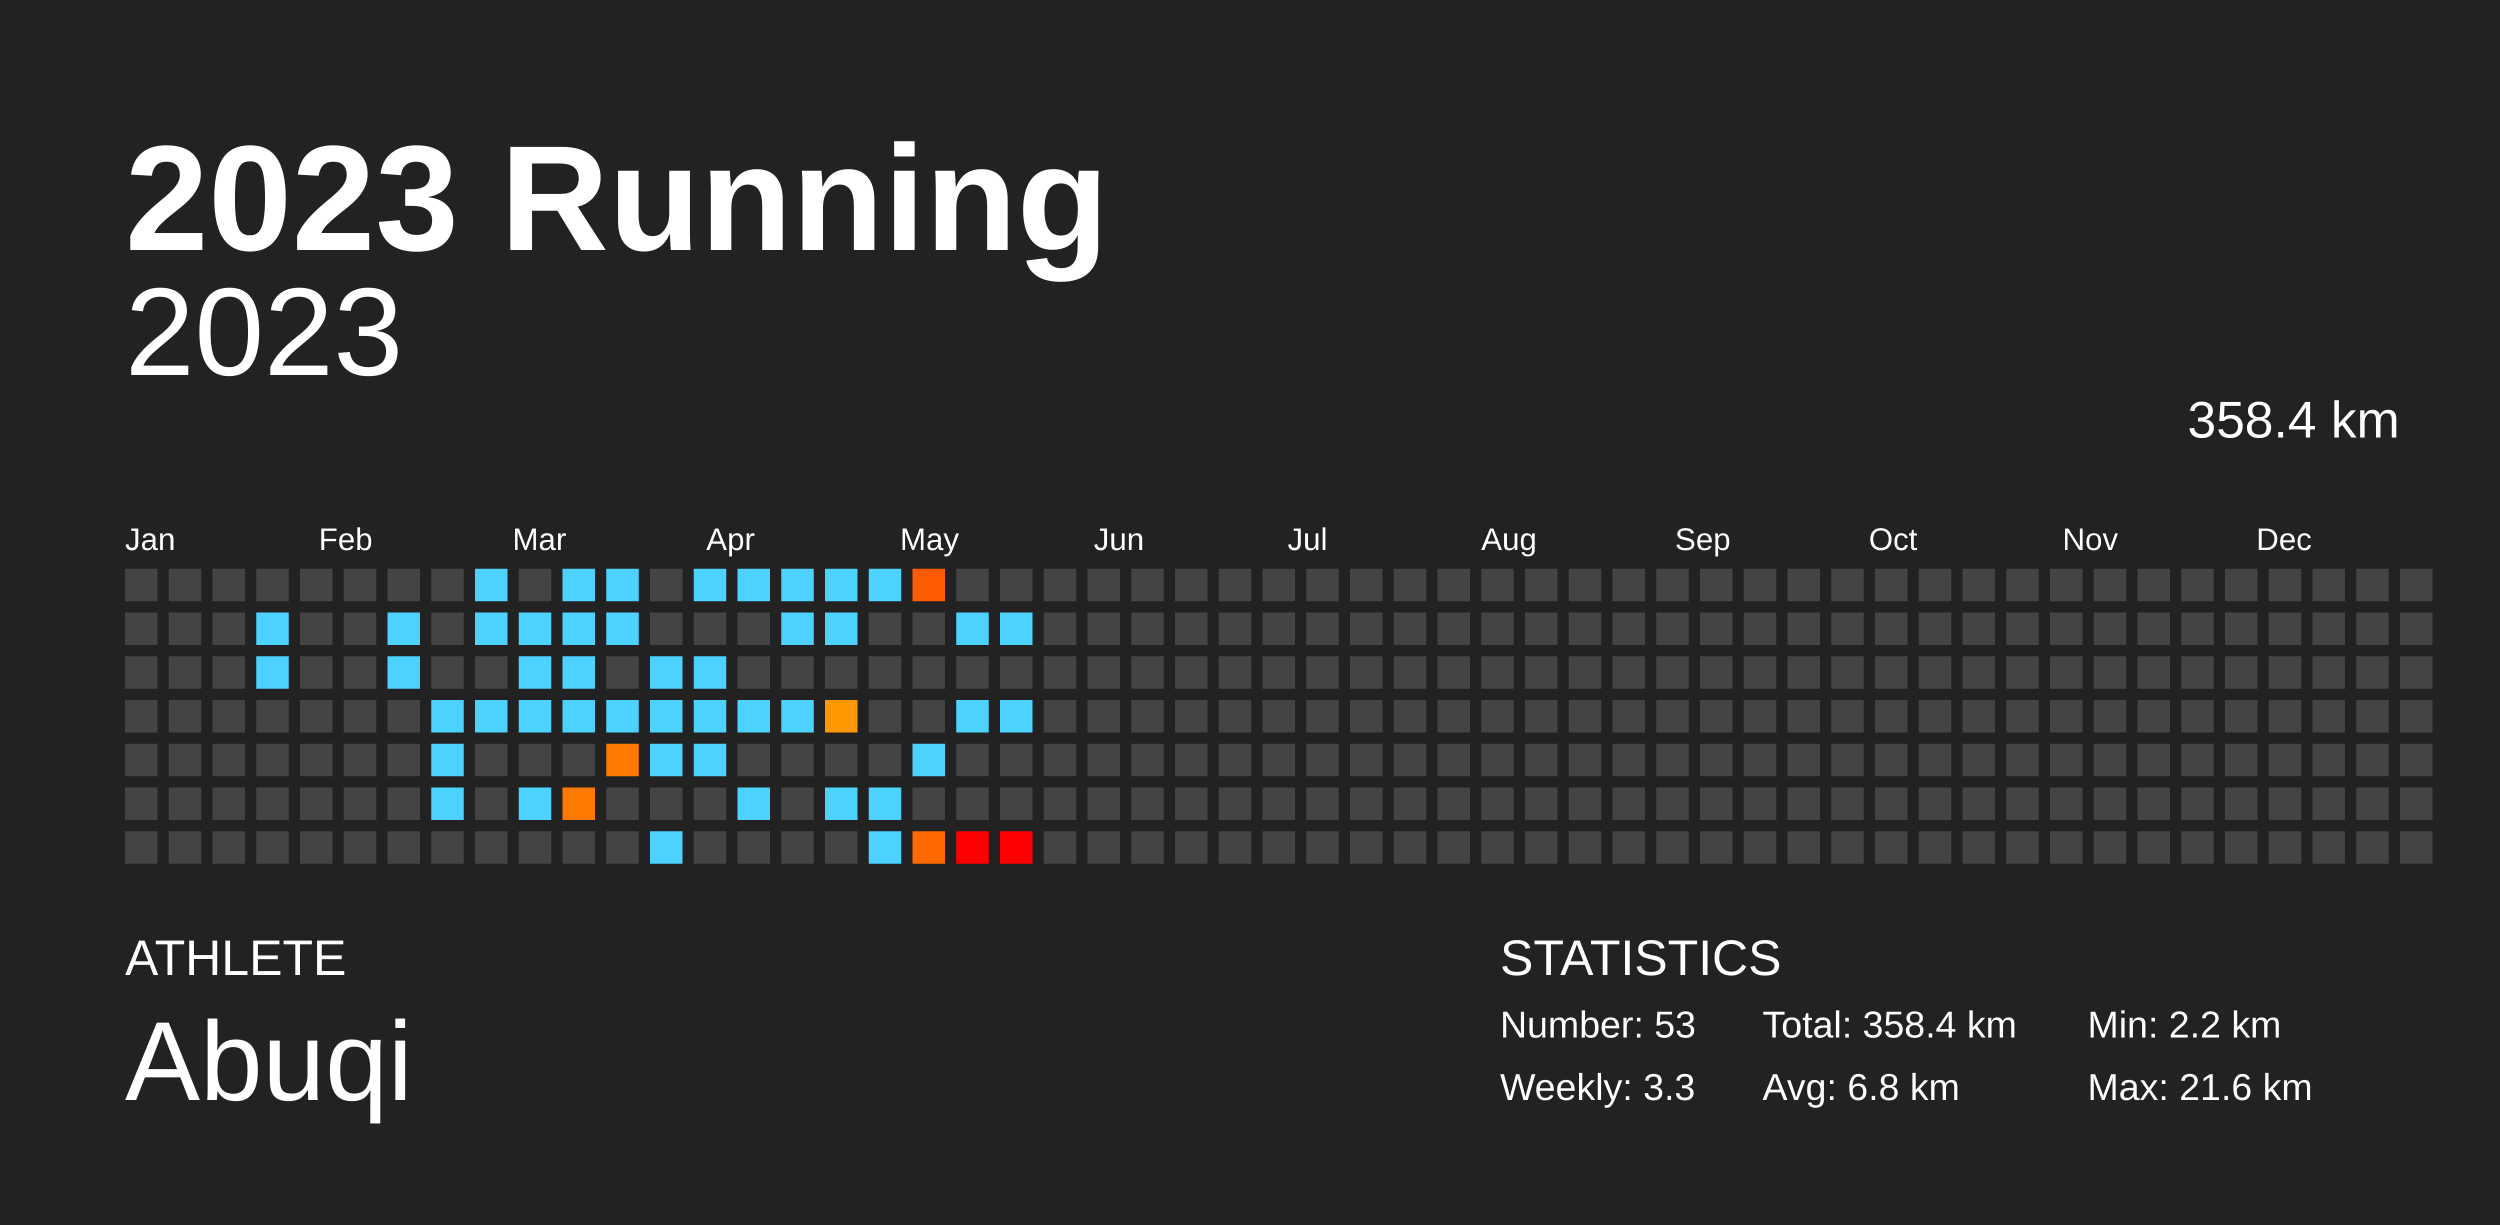
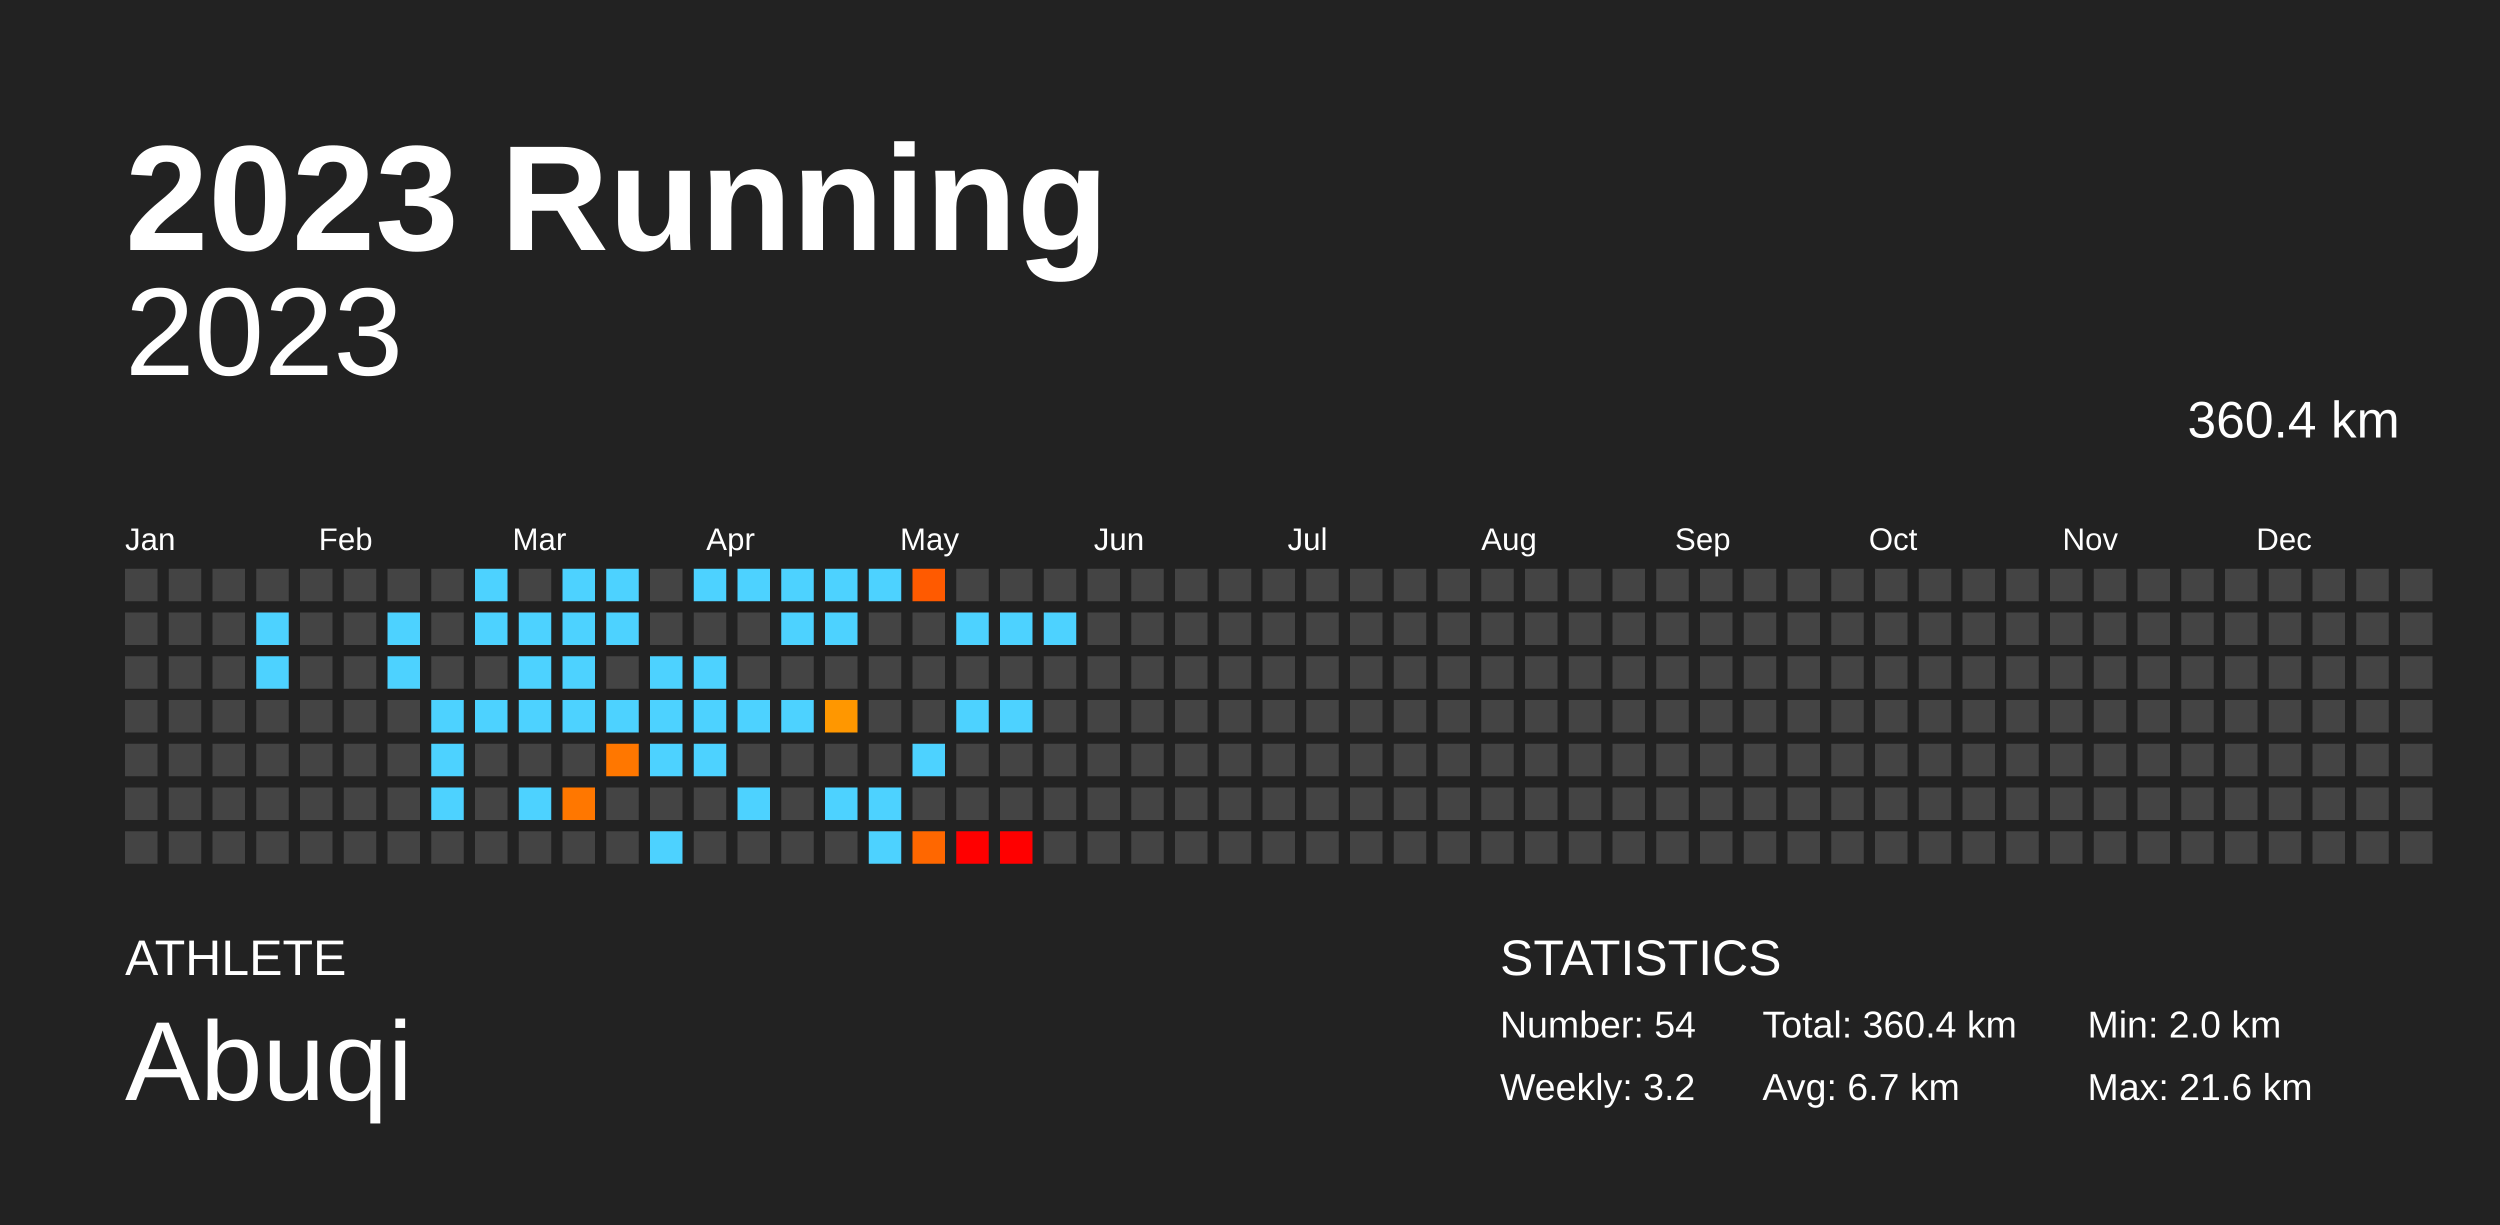
<svg xmlns="http://www.w3.org/2000/svg" baseProfile="full" height="98mm" version="1.1" viewBox="0,0,200,98" width="200mm">
  <defs />
  <rect fill="#222222" height="98" width="200" x="0" y="0" />
  <text fill="#FFFFFF" style="font-size:12px; font-family:Arial; font-weight:bold;" x="10" y="20">2023 Running</text>
  <text fill="#FFFFFF" style="font-size:4px; font-family:Arial" x="10" y="78">ATHLETE</text>
  <text fill="#FFFFFF" style="font-size:9px; font-family:Arial" x="10" y="88">Abuqi</text>
  <text fill="#FFFFFF" style="font-size:4px; font-family:Arial" x="120" y="78">STATISTICS</text>
-   <text fill="#FFFFFF" style="font-size:3px; font-family:Arial" x="120" y="83">Number: 53</text>
-   <text fill="#FFFFFF" style="font-size:3px; font-family:Arial" x="120" y="88">Weekly: 3.3</text>
-   <text fill="#FFFFFF" style="font-size:3px; font-family:Arial" x="141" y="83">Total: 358.4 km</text>
-   <text fill="#FFFFFF" style="font-size:3px; font-family:Arial" x="141" y="88">Avg: 6.8 km</text>
-   <text fill="#FFFFFF" style="font-size:3px; font-family:Arial" x="167" y="83">Min: 2.2 km</text>
+   <text fill="#FFFFFF" style="font-size:3px; font-family:Arial" x="120" y="83">Number: 54</text>
+   <text fill="#FFFFFF" style="font-size:3px; font-family:Arial" x="120" y="88">Weekly: 3.2</text>
+   <text fill="#FFFFFF" style="font-size:3px; font-family:Arial" x="141" y="83">Total: 360.4 km</text>
+   <text fill="#FFFFFF" style="font-size:3px; font-family:Arial" x="141" y="88">Avg: 6.7 km</text>
+   <text fill="#FFFFFF" style="font-size:3px; font-family:Arial" x="167" y="83">Min: 2.0 km</text>
  <text fill="#FFFFFF" style="font-size:3px; font-family:Arial" x="167" y="88">Max: 21.6 km</text>
  <text alignment-baseline="hanging" fill="#FFFFFF" style="font-size:10.0px; font-family:Arial;" x="10" y="30">2023</text>
-   <text alignment-baseline="hanging" fill="#FFFFFF" style="font-size:4.125px; font-family:Arial;" x="175" y="35">358.4 km</text>
+   <text alignment-baseline="hanging" fill="#FFFFFF" style="font-size:4.125px; font-family:Arial;" x="175" y="35">360.4 km</text>
  <text fill="#FFFFFF" style="font-size:2.5px; font-family:Arial" x="10.0" y="44">Jan</text>
  <text fill="#FFFFFF" style="font-size:2.5px; font-family:Arial" x="25.5" y="44">Feb</text>
  <text fill="#FFFFFF" style="font-size:2.5px; font-family:Arial" x="41.0" y="44">Mar</text>
  <text fill="#FFFFFF" style="font-size:2.5px; font-family:Arial" x="56.5" y="44">Apr</text>
  <text fill="#FFFFFF" style="font-size:2.5px; font-family:Arial" x="72.0" y="44">May</text>
  <text fill="#FFFFFF" style="font-size:2.5px; font-family:Arial" x="87.5" y="44">Jun</text>
  <text fill="#FFFFFF" style="font-size:2.5px; font-family:Arial" x="103.0" y="44">Jul</text>
  <text fill="#FFFFFF" style="font-size:2.5px; font-family:Arial" x="118.5" y="44">Aug</text>
  <text fill="#FFFFFF" style="font-size:2.5px; font-family:Arial" x="134.0" y="44">Sep</text>
  <text fill="#FFFFFF" style="font-size:2.5px; font-family:Arial" x="149.5" y="44">Oct</text>
  <text fill="#FFFFFF" style="font-size:2.5px; font-family:Arial" x="165.0" y="44">Nov</text>
  <text fill="#FFFFFF" style="font-size:2.5px; font-family:Arial" x="180.5" y="44">Dec</text>
  <rect fill="#444444" height="2.6" width="2.6" x="10.0" y="45.5" />
  <rect fill="#444444" height="2.6" width="2.6" x="10.0" y="49.0" />
  <rect fill="#444444" height="2.6" width="2.6" x="10.0" y="52.5" />
  <rect fill="#444444" height="2.6" width="2.6" x="10.0" y="56.0" />
  <rect fill="#444444" height="2.6" width="2.6" x="10.0" y="59.5" />
  <rect fill="#444444" height="2.6" width="2.6" x="10.0" y="63.0" />
  <rect fill="#444444" height="2.6" width="2.6" x="10.0" y="66.5" />
  <rect fill="#444444" height="2.6" width="2.6" x="13.5" y="45.5" />
  <rect fill="#444444" height="2.6" width="2.6" x="13.5" y="49.0" />
  <rect fill="#444444" height="2.6" width="2.6" x="13.5" y="52.5" />
  <rect fill="#444444" height="2.6" width="2.6" x="13.5" y="56.0" />
  <rect fill="#444444" height="2.6" width="2.6" x="13.5" y="59.5" />
  <rect fill="#444444" height="2.6" width="2.6" x="13.5" y="63.0" />
  <rect fill="#444444" height="2.6" width="2.6" x="13.5" y="66.5" />
  <rect fill="#444444" height="2.6" width="2.6" x="17.0" y="45.5" />
  <rect fill="#444444" height="2.6" width="2.6" x="17.0" y="49.0" />
  <rect fill="#444444" height="2.6" width="2.6" x="17.0" y="52.5" />
  <rect fill="#444444" height="2.6" width="2.6" x="17.0" y="56.0" />
  <rect fill="#444444" height="2.6" width="2.6" x="17.0" y="59.5" />
  <rect fill="#444444" height="2.6" width="2.6" x="17.0" y="63.0" />
  <rect fill="#444444" height="2.6" width="2.6" x="17.0" y="66.5" />
  <rect fill="#444444" height="2.6" width="2.6" x="20.5" y="45.5" />
  <rect fill="#4dd2ff" height="2.6" width="2.6" x="20.5" y="49.0" />
  <rect fill="#4dd2ff" height="2.6" width="2.6" x="20.5" y="52.5" />
  <rect fill="#444444" height="2.6" width="2.6" x="20.5" y="56.0" />
  <rect fill="#444444" height="2.6" width="2.6" x="20.5" y="59.5" />
  <rect fill="#444444" height="2.6" width="2.6" x="20.5" y="63.0" />
  <rect fill="#444444" height="2.6" width="2.6" x="20.5" y="66.5" />
  <rect fill="#444444" height="2.6" width="2.6" x="24.0" y="45.5" />
  <rect fill="#444444" height="2.6" width="2.6" x="24.0" y="49.0" />
  <rect fill="#444444" height="2.6" width="2.6" x="24.0" y="52.5" />
  <rect fill="#444444" height="2.6" width="2.6" x="24.0" y="56.0" />
  <rect fill="#444444" height="2.6" width="2.6" x="24.0" y="59.5" />
  <rect fill="#444444" height="2.6" width="2.6" x="24.0" y="63.0" />
  <rect fill="#444444" height="2.6" width="2.6" x="24.0" y="66.5" />
  <rect fill="#444444" height="2.6" width="2.6" x="27.5" y="45.5" />
  <rect fill="#444444" height="2.6" width="2.6" x="27.5" y="49.0" />
  <rect fill="#444444" height="2.6" width="2.6" x="27.5" y="52.5" />
  <rect fill="#444444" height="2.6" width="2.6" x="27.5" y="56.0" />
  <rect fill="#444444" height="2.6" width="2.6" x="27.5" y="59.5" />
  <rect fill="#444444" height="2.6" width="2.6" x="27.5" y="63.0" />
  <rect fill="#444444" height="2.6" width="2.6" x="27.5" y="66.5" />
  <rect fill="#444444" height="2.6" width="2.6" x="31.0" y="45.5" />
  <rect fill="#4dd2ff" height="2.6" width="2.6" x="31.0" y="49.0" />
  <rect fill="#4dd2ff" height="2.6" width="2.6" x="31.0" y="52.5" />
  <rect fill="#444444" height="2.6" width="2.6" x="31.0" y="56.0" />
  <rect fill="#444444" height="2.6" width="2.6" x="31.0" y="59.5" />
  <rect fill="#444444" height="2.6" width="2.6" x="31.0" y="63.0" />
  <rect fill="#444444" height="2.6" width="2.6" x="31.0" y="66.5" />
  <rect fill="#444444" height="2.6" width="2.6" x="34.5" y="45.5" />
  <rect fill="#444444" height="2.6" width="2.6" x="34.5" y="49.0" />
  <rect fill="#444444" height="2.6" width="2.6" x="34.5" y="52.5" />
  <rect fill="#4dd2ff" height="2.6" width="2.6" x="34.5" y="56.0" />
  <rect fill="#4dd2ff" height="2.6" width="2.6" x="34.5" y="59.5" />
  <rect fill="#4dd2ff" height="2.6" width="2.6" x="34.5" y="63.0" />
  <rect fill="#444444" height="2.6" width="2.6" x="34.5" y="66.5" />
  <rect fill="#4dd2ff" height="2.6" width="2.6" x="38.0" y="45.5" />
  <rect fill="#4dd2ff" height="2.6" width="2.6" x="38.0" y="49.0" />
  <rect fill="#444444" height="2.6" width="2.6" x="38.0" y="52.5" />
  <rect fill="#4dd2ff" height="2.6" width="2.6" x="38.0" y="56.0" />
  <rect fill="#444444" height="2.6" width="2.6" x="38.0" y="59.5" />
  <rect fill="#444444" height="2.6" width="2.6" x="38.0" y="63.0" />
  <rect fill="#444444" height="2.6" width="2.6" x="38.0" y="66.5" />
  <rect fill="#444444" height="2.6" width="2.6" x="41.5" y="45.5" />
  <rect fill="#4dd2ff" height="2.6" width="2.6" x="41.5" y="49.0" />
  <rect fill="#4dd2ff" height="2.6" width="2.6" x="41.5" y="52.5" />
  <rect fill="#4dd2ff" height="2.6" width="2.6" x="41.5" y="56.0" />
  <rect fill="#444444" height="2.6" width="2.6" x="41.5" y="59.5" />
  <rect fill="#4dd2ff" height="2.6" width="2.6" x="41.5" y="63.0" />
  <rect fill="#444444" height="2.6" width="2.6" x="41.5" y="66.5" />
  <rect fill="#4dd2ff" height="2.6" width="2.6" x="45.0" y="45.5" />
  <rect fill="#4dd2ff" height="2.6" width="2.6" x="45.0" y="49.0" />
  <rect fill="#4dd2ff" height="2.6" width="2.6" x="45.0" y="52.5" />
  <rect fill="#4dd2ff" height="2.6" width="2.6" x="45.0" y="56.0" />
  <rect fill="#444444" height="2.6" width="2.6" x="45.0" y="59.5" />
-   <rect fill="#ff7800" height="2.6" width="2.6" x="45.0" y="63.0" />
+   <rect fill="#ff7700" height="2.6" width="2.6" x="45.0" y="63.0" />
  <rect fill="#444444" height="2.6" width="2.6" x="45.0" y="66.5" />
  <rect fill="#4dd2ff" height="2.6" width="2.6" x="48.5" y="45.5" />
  <rect fill="#4dd2ff" height="2.6" width="2.6" x="48.5" y="49.0" />
  <rect fill="#444444" height="2.6" width="2.6" x="48.5" y="52.5" />
  <rect fill="#4dd2ff" height="2.6" width="2.6" x="48.5" y="56.0" />
-   <rect fill="#ff7800" height="2.6" width="2.6" x="48.5" y="59.5" />
+   <rect fill="#ff7700" height="2.6" width="2.6" x="48.5" y="59.5" />
  <rect fill="#444444" height="2.6" width="2.6" x="48.5" y="63.0" />
  <rect fill="#444444" height="2.6" width="2.6" x="48.5" y="66.5" />
  <rect fill="#444444" height="2.6" width="2.6" x="52.0" y="45.5" />
  <rect fill="#444444" height="2.6" width="2.6" x="52.0" y="49.0" />
  <rect fill="#4dd2ff" height="2.6" width="2.6" x="52.0" y="52.5" />
  <rect fill="#4dd2ff" height="2.6" width="2.6" x="52.0" y="56.0" />
  <rect fill="#4dd2ff" height="2.6" width="2.6" x="52.0" y="59.5" />
  <rect fill="#444444" height="2.6" width="2.6" x="52.0" y="63.0" />
  <rect fill="#4dd2ff" height="2.6" width="2.6" x="52.0" y="66.5" />
  <rect fill="#4dd2ff" height="2.6" width="2.6" x="55.5" y="45.5" />
  <rect fill="#444444" height="2.6" width="2.6" x="55.5" y="49.0" />
  <rect fill="#4dd2ff" height="2.6" width="2.6" x="55.5" y="52.5" />
  <rect fill="#4dd2ff" height="2.6" width="2.6" x="55.5" y="56.0" />
  <rect fill="#4dd2ff" height="2.6" width="2.6" x="55.5" y="59.5" />
  <rect fill="#444444" height="2.6" width="2.6" x="55.5" y="63.0" />
  <rect fill="#444444" height="2.6" width="2.6" x="55.5" y="66.5" />
  <rect fill="#4dd2ff" height="2.6" width="2.6" x="59.0" y="45.5" />
  <rect fill="#444444" height="2.6" width="2.6" x="59.0" y="49.0" />
  <rect fill="#444444" height="2.6" width="2.6" x="59.0" y="52.5" />
  <rect fill="#4dd2ff" height="2.6" width="2.6" x="59.0" y="56.0" />
  <rect fill="#444444" height="2.6" width="2.6" x="59.0" y="59.5" />
  <rect fill="#4dd2ff" height="2.6" width="2.6" x="59.0" y="63.0" />
  <rect fill="#444444" height="2.6" width="2.6" x="59.0" y="66.5" />
  <rect fill="#4dd2ff" height="2.6" width="2.6" x="62.5" y="45.5" />
  <rect fill="#4dd2ff" height="2.6" width="2.6" x="62.5" y="49.0" />
  <rect fill="#444444" height="2.6" width="2.6" x="62.5" y="52.5" />
  <rect fill="#4dd2ff" height="2.6" width="2.6" x="62.5" y="56.0" />
  <rect fill="#444444" height="2.6" width="2.6" x="62.5" y="59.5" />
  <rect fill="#444444" height="2.6" width="2.6" x="62.5" y="63.0" />
  <rect fill="#444444" height="2.6" width="2.6" x="62.5" y="66.5" />
  <rect fill="#4dd2ff" height="2.6" width="2.6" x="66.0" y="45.5" />
  <rect fill="#4dd2ff" height="2.6" width="2.6" x="66.0" y="49.0" />
  <rect fill="#444444" height="2.6" width="2.6" x="66.0" y="52.5" />
-   <rect fill="#ff9800" height="2.6" width="2.6" x="66.0" y="56.0" />
+   <rect fill="#ff9700" height="2.6" width="2.6" x="66.0" y="56.0" />
  <rect fill="#444444" height="2.6" width="2.6" x="66.0" y="59.5" />
  <rect fill="#4dd2ff" height="2.6" width="2.6" x="66.0" y="63.0" />
  <rect fill="#444444" height="2.6" width="2.6" x="66.0" y="66.5" />
  <rect fill="#4dd2ff" height="2.6" width="2.6" x="69.5" y="45.5" />
  <rect fill="#444444" height="2.6" width="2.6" x="69.5" y="49.0" />
  <rect fill="#444444" height="2.6" width="2.6" x="69.5" y="52.5" />
  <rect fill="#444444" height="2.6" width="2.6" x="69.5" y="56.0" />
  <rect fill="#444444" height="2.6" width="2.6" x="69.5" y="59.5" />
  <rect fill="#4dd2ff" height="2.6" width="2.6" x="69.5" y="63.0" />
  <rect fill="#4dd2ff" height="2.6" width="2.6" x="69.5" y="66.5" />
-   <rect fill="#ff5b00" height="2.6" width="2.6" x="73.0" y="45.5" />
+   <rect fill="#ff5a00" height="2.6" width="2.6" x="73.0" y="45.5" />
  <rect fill="#444444" height="2.6" width="2.6" x="73.0" y="49.0" />
  <rect fill="#444444" height="2.6" width="2.6" x="73.0" y="52.5" />
  <rect fill="#444444" height="2.6" width="2.6" x="73.0" y="56.0" />
  <rect fill="#4dd2ff" height="2.6" width="2.6" x="73.0" y="59.5" />
  <rect fill="#444444" height="2.6" width="2.6" x="73.0" y="63.0" />
-   <rect fill="#ff6900" height="2.6" width="2.6" x="73.0" y="66.5" />
+   <rect fill="#ff6700" height="2.6" width="2.6" x="73.0" y="66.5" />
  <rect fill="#444444" height="2.6" width="2.6" x="76.5" y="45.5" />
  <rect fill="#4dd2ff" height="2.6" width="2.6" x="76.5" y="49.0" />
  <rect fill="#444444" height="2.6" width="2.6" x="76.5" y="52.5" />
  <rect fill="#4dd2ff" height="2.6" width="2.6" x="76.5" y="56.0" />
  <rect fill="#444444" height="2.6" width="2.6" x="76.5" y="59.5" />
  <rect fill="#444444" height="2.6" width="2.6" x="76.5" y="63.0" />
  <rect fill="red" height="2.6" width="2.6" x="76.5" y="66.5" />
  <rect fill="#444444" height="2.6" width="2.6" x="80.0" y="45.5" />
  <rect fill="#4dd2ff" height="2.6" width="2.6" x="80.0" y="49.0" />
  <rect fill="#444444" height="2.6" width="2.6" x="80.0" y="52.5" />
  <rect fill="#4dd2ff" height="2.6" width="2.6" x="80.0" y="56.0" />
  <rect fill="#444444" height="2.6" width="2.6" x="80.0" y="59.5" />
  <rect fill="#444444" height="2.6" width="2.6" x="80.0" y="63.0" />
  <rect fill="red" height="2.6" width="2.6" x="80.0" y="66.5" />
  <rect fill="#444444" height="2.6" width="2.6" x="83.5" y="45.5" />
-   <rect fill="#444444" height="2.6" width="2.6" x="83.5" y="49.0" />
+   <rect fill="#4dd2ff" height="2.6" width="2.6" x="83.5" y="49.0" />
  <rect fill="#444444" height="2.6" width="2.6" x="83.5" y="52.5" />
  <rect fill="#444444" height="2.6" width="2.6" x="83.5" y="56.0" />
  <rect fill="#444444" height="2.6" width="2.6" x="83.5" y="59.5" />
  <rect fill="#444444" height="2.6" width="2.6" x="83.5" y="63.0" />
  <rect fill="#444444" height="2.6" width="2.6" x="83.5" y="66.5" />
  <rect fill="#444444" height="2.6" width="2.6" x="87.0" y="45.5" />
  <rect fill="#444444" height="2.6" width="2.6" x="87.0" y="49.0" />
  <rect fill="#444444" height="2.6" width="2.6" x="87.0" y="52.5" />
  <rect fill="#444444" height="2.6" width="2.6" x="87.0" y="56.0" />
  <rect fill="#444444" height="2.6" width="2.6" x="87.0" y="59.5" />
  <rect fill="#444444" height="2.6" width="2.6" x="87.0" y="63.0" />
  <rect fill="#444444" height="2.6" width="2.6" x="87.0" y="66.5" />
  <rect fill="#444444" height="2.6" width="2.6" x="90.5" y="45.5" />
  <rect fill="#444444" height="2.6" width="2.6" x="90.5" y="49.0" />
  <rect fill="#444444" height="2.6" width="2.6" x="90.5" y="52.5" />
  <rect fill="#444444" height="2.6" width="2.6" x="90.5" y="56.0" />
  <rect fill="#444444" height="2.6" width="2.6" x="90.5" y="59.5" />
  <rect fill="#444444" height="2.6" width="2.6" x="90.5" y="63.0" />
  <rect fill="#444444" height="2.6" width="2.6" x="90.5" y="66.5" />
  <rect fill="#444444" height="2.6" width="2.6" x="94.0" y="45.5" />
  <rect fill="#444444" height="2.6" width="2.6" x="94.0" y="49.0" />
  <rect fill="#444444" height="2.6" width="2.6" x="94.0" y="52.5" />
  <rect fill="#444444" height="2.6" width="2.6" x="94.0" y="56.0" />
  <rect fill="#444444" height="2.6" width="2.6" x="94.0" y="59.5" />
  <rect fill="#444444" height="2.6" width="2.6" x="94.0" y="63.0" />
  <rect fill="#444444" height="2.6" width="2.6" x="94.0" y="66.5" />
  <rect fill="#444444" height="2.6" width="2.6" x="97.5" y="45.5" />
  <rect fill="#444444" height="2.6" width="2.6" x="97.5" y="49.0" />
  <rect fill="#444444" height="2.6" width="2.6" x="97.5" y="52.5" />
  <rect fill="#444444" height="2.6" width="2.6" x="97.5" y="56.0" />
  <rect fill="#444444" height="2.6" width="2.6" x="97.5" y="59.5" />
  <rect fill="#444444" height="2.6" width="2.6" x="97.5" y="63.0" />
  <rect fill="#444444" height="2.6" width="2.6" x="97.5" y="66.5" />
  <rect fill="#444444" height="2.6" width="2.6" x="101.0" y="45.5" />
  <rect fill="#444444" height="2.6" width="2.6" x="101.0" y="49.0" />
  <rect fill="#444444" height="2.6" width="2.6" x="101.0" y="52.5" />
  <rect fill="#444444" height="2.6" width="2.6" x="101.0" y="56.0" />
  <rect fill="#444444" height="2.6" width="2.6" x="101.0" y="59.5" />
  <rect fill="#444444" height="2.6" width="2.6" x="101.0" y="63.0" />
  <rect fill="#444444" height="2.6" width="2.6" x="101.0" y="66.5" />
  <rect fill="#444444" height="2.6" width="2.6" x="104.5" y="45.5" />
  <rect fill="#444444" height="2.6" width="2.6" x="104.5" y="49.0" />
  <rect fill="#444444" height="2.6" width="2.6" x="104.5" y="52.5" />
  <rect fill="#444444" height="2.6" width="2.6" x="104.5" y="56.0" />
  <rect fill="#444444" height="2.6" width="2.6" x="104.5" y="59.5" />
  <rect fill="#444444" height="2.6" width="2.6" x="104.5" y="63.0" />
  <rect fill="#444444" height="2.6" width="2.6" x="104.5" y="66.5" />
  <rect fill="#444444" height="2.6" width="2.6" x="108.0" y="45.5" />
  <rect fill="#444444" height="2.6" width="2.6" x="108.0" y="49.0" />
  <rect fill="#444444" height="2.6" width="2.6" x="108.0" y="52.5" />
  <rect fill="#444444" height="2.6" width="2.6" x="108.0" y="56.0" />
  <rect fill="#444444" height="2.6" width="2.6" x="108.0" y="59.5" />
  <rect fill="#444444" height="2.6" width="2.6" x="108.0" y="63.0" />
  <rect fill="#444444" height="2.6" width="2.6" x="108.0" y="66.5" />
  <rect fill="#444444" height="2.6" width="2.6" x="111.5" y="45.5" />
  <rect fill="#444444" height="2.6" width="2.6" x="111.5" y="49.0" />
  <rect fill="#444444" height="2.6" width="2.6" x="111.5" y="52.5" />
  <rect fill="#444444" height="2.6" width="2.6" x="111.5" y="56.0" />
  <rect fill="#444444" height="2.6" width="2.6" x="111.5" y="59.5" />
  <rect fill="#444444" height="2.6" width="2.6" x="111.5" y="63.0" />
  <rect fill="#444444" height="2.6" width="2.6" x="111.5" y="66.5" />
  <rect fill="#444444" height="2.6" width="2.6" x="115.0" y="45.5" />
  <rect fill="#444444" height="2.6" width="2.6" x="115.0" y="49.0" />
  <rect fill="#444444" height="2.6" width="2.6" x="115.0" y="52.5" />
  <rect fill="#444444" height="2.6" width="2.6" x="115.0" y="56.0" />
  <rect fill="#444444" height="2.6" width="2.6" x="115.0" y="59.5" />
  <rect fill="#444444" height="2.6" width="2.6" x="115.0" y="63.0" />
  <rect fill="#444444" height="2.6" width="2.6" x="115.0" y="66.5" />
  <rect fill="#444444" height="2.6" width="2.6" x="118.5" y="45.5" />
  <rect fill="#444444" height="2.6" width="2.6" x="118.5" y="49.0" />
  <rect fill="#444444" height="2.6" width="2.6" x="118.5" y="52.5" />
  <rect fill="#444444" height="2.6" width="2.6" x="118.5" y="56.0" />
  <rect fill="#444444" height="2.6" width="2.6" x="118.5" y="59.5" />
  <rect fill="#444444" height="2.6" width="2.6" x="118.5" y="63.0" />
  <rect fill="#444444" height="2.6" width="2.6" x="118.5" y="66.5" />
  <rect fill="#444444" height="2.6" width="2.6" x="122.0" y="45.5" />
  <rect fill="#444444" height="2.6" width="2.6" x="122.0" y="49.0" />
  <rect fill="#444444" height="2.6" width="2.6" x="122.0" y="52.5" />
  <rect fill="#444444" height="2.6" width="2.6" x="122.0" y="56.0" />
  <rect fill="#444444" height="2.6" width="2.6" x="122.0" y="59.5" />
  <rect fill="#444444" height="2.6" width="2.6" x="122.0" y="63.0" />
  <rect fill="#444444" height="2.6" width="2.6" x="122.0" y="66.5" />
  <rect fill="#444444" height="2.6" width="2.6" x="125.5" y="45.5" />
  <rect fill="#444444" height="2.6" width="2.6" x="125.5" y="49.0" />
  <rect fill="#444444" height="2.6" width="2.6" x="125.5" y="52.5" />
  <rect fill="#444444" height="2.6" width="2.6" x="125.5" y="56.0" />
  <rect fill="#444444" height="2.6" width="2.6" x="125.5" y="59.5" />
  <rect fill="#444444" height="2.6" width="2.6" x="125.5" y="63.0" />
  <rect fill="#444444" height="2.6" width="2.6" x="125.5" y="66.5" />
  <rect fill="#444444" height="2.6" width="2.6" x="129.0" y="45.5" />
  <rect fill="#444444" height="2.6" width="2.6" x="129.0" y="49.0" />
  <rect fill="#444444" height="2.6" width="2.6" x="129.0" y="52.5" />
  <rect fill="#444444" height="2.6" width="2.6" x="129.0" y="56.0" />
  <rect fill="#444444" height="2.6" width="2.6" x="129.0" y="59.5" />
  <rect fill="#444444" height="2.6" width="2.6" x="129.0" y="63.0" />
  <rect fill="#444444" height="2.6" width="2.6" x="129.0" y="66.5" />
  <rect fill="#444444" height="2.6" width="2.6" x="132.5" y="45.5" />
  <rect fill="#444444" height="2.6" width="2.6" x="132.5" y="49.0" />
  <rect fill="#444444" height="2.6" width="2.6" x="132.5" y="52.5" />
  <rect fill="#444444" height="2.6" width="2.6" x="132.5" y="56.0" />
  <rect fill="#444444" height="2.6" width="2.6" x="132.5" y="59.5" />
  <rect fill="#444444" height="2.6" width="2.6" x="132.5" y="63.0" />
  <rect fill="#444444" height="2.6" width="2.6" x="132.5" y="66.5" />
  <rect fill="#444444" height="2.6" width="2.6" x="136.0" y="45.5" />
  <rect fill="#444444" height="2.6" width="2.6" x="136.0" y="49.0" />
  <rect fill="#444444" height="2.6" width="2.6" x="136.0" y="52.5" />
  <rect fill="#444444" height="2.6" width="2.6" x="136.0" y="56.0" />
  <rect fill="#444444" height="2.6" width="2.6" x="136.0" y="59.5" />
  <rect fill="#444444" height="2.6" width="2.6" x="136.0" y="63.0" />
  <rect fill="#444444" height="2.6" width="2.6" x="136.0" y="66.5" />
  <rect fill="#444444" height="2.6" width="2.6" x="139.5" y="45.5" />
  <rect fill="#444444" height="2.6" width="2.6" x="139.5" y="49.0" />
  <rect fill="#444444" height="2.6" width="2.6" x="139.5" y="52.5" />
  <rect fill="#444444" height="2.6" width="2.6" x="139.5" y="56.0" />
  <rect fill="#444444" height="2.6" width="2.6" x="139.5" y="59.5" />
  <rect fill="#444444" height="2.6" width="2.6" x="139.5" y="63.0" />
  <rect fill="#444444" height="2.6" width="2.6" x="139.5" y="66.5" />
  <rect fill="#444444" height="2.6" width="2.6" x="143.0" y="45.5" />
  <rect fill="#444444" height="2.6" width="2.6" x="143.0" y="49.0" />
  <rect fill="#444444" height="2.6" width="2.6" x="143.0" y="52.5" />
  <rect fill="#444444" height="2.6" width="2.6" x="143.0" y="56.0" />
  <rect fill="#444444" height="2.6" width="2.6" x="143.0" y="59.5" />
  <rect fill="#444444" height="2.6" width="2.6" x="143.0" y="63.0" />
  <rect fill="#444444" height="2.6" width="2.6" x="143.0" y="66.5" />
  <rect fill="#444444" height="2.6" width="2.6" x="146.5" y="45.5" />
  <rect fill="#444444" height="2.6" width="2.6" x="146.5" y="49.0" />
  <rect fill="#444444" height="2.6" width="2.6" x="146.5" y="52.5" />
  <rect fill="#444444" height="2.6" width="2.6" x="146.5" y="56.0" />
  <rect fill="#444444" height="2.6" width="2.6" x="146.5" y="59.5" />
  <rect fill="#444444" height="2.6" width="2.6" x="146.5" y="63.0" />
  <rect fill="#444444" height="2.6" width="2.6" x="146.5" y="66.5" />
  <rect fill="#444444" height="2.6" width="2.6" x="150.0" y="45.5" />
  <rect fill="#444444" height="2.6" width="2.6" x="150.0" y="49.0" />
  <rect fill="#444444" height="2.6" width="2.6" x="150.0" y="52.5" />
  <rect fill="#444444" height="2.6" width="2.6" x="150.0" y="56.0" />
  <rect fill="#444444" height="2.6" width="2.6" x="150.0" y="59.5" />
  <rect fill="#444444" height="2.6" width="2.6" x="150.0" y="63.0" />
  <rect fill="#444444" height="2.6" width="2.6" x="150.0" y="66.5" />
  <rect fill="#444444" height="2.6" width="2.6" x="153.5" y="45.5" />
  <rect fill="#444444" height="2.6" width="2.6" x="153.5" y="49.0" />
  <rect fill="#444444" height="2.6" width="2.6" x="153.5" y="52.5" />
  <rect fill="#444444" height="2.6" width="2.6" x="153.5" y="56.0" />
  <rect fill="#444444" height="2.6" width="2.6" x="153.5" y="59.5" />
  <rect fill="#444444" height="2.6" width="2.6" x="153.5" y="63.0" />
  <rect fill="#444444" height="2.6" width="2.6" x="153.5" y="66.5" />
  <rect fill="#444444" height="2.6" width="2.6" x="157.0" y="45.5" />
  <rect fill="#444444" height="2.6" width="2.6" x="157.0" y="49.0" />
  <rect fill="#444444" height="2.6" width="2.6" x="157.0" y="52.5" />
  <rect fill="#444444" height="2.6" width="2.6" x="157.0" y="56.0" />
  <rect fill="#444444" height="2.6" width="2.6" x="157.0" y="59.5" />
  <rect fill="#444444" height="2.6" width="2.6" x="157.0" y="63.0" />
  <rect fill="#444444" height="2.6" width="2.6" x="157.0" y="66.5" />
  <rect fill="#444444" height="2.6" width="2.6" x="160.5" y="45.5" />
  <rect fill="#444444" height="2.6" width="2.6" x="160.5" y="49.0" />
  <rect fill="#444444" height="2.6" width="2.6" x="160.5" y="52.5" />
  <rect fill="#444444" height="2.6" width="2.6" x="160.5" y="56.0" />
  <rect fill="#444444" height="2.6" width="2.6" x="160.5" y="59.5" />
  <rect fill="#444444" height="2.6" width="2.6" x="160.5" y="63.0" />
  <rect fill="#444444" height="2.6" width="2.6" x="160.5" y="66.5" />
  <rect fill="#444444" height="2.6" width="2.6" x="164.0" y="45.5" />
  <rect fill="#444444" height="2.6" width="2.6" x="164.0" y="49.0" />
  <rect fill="#444444" height="2.6" width="2.6" x="164.0" y="52.5" />
  <rect fill="#444444" height="2.6" width="2.6" x="164.0" y="56.0" />
  <rect fill="#444444" height="2.6" width="2.6" x="164.0" y="59.5" />
  <rect fill="#444444" height="2.6" width="2.6" x="164.0" y="63.0" />
  <rect fill="#444444" height="2.6" width="2.6" x="164.0" y="66.5" />
  <rect fill="#444444" height="2.6" width="2.6" x="167.5" y="45.5" />
  <rect fill="#444444" height="2.6" width="2.6" x="167.5" y="49.0" />
  <rect fill="#444444" height="2.6" width="2.6" x="167.5" y="52.5" />
  <rect fill="#444444" height="2.6" width="2.6" x="167.5" y="56.0" />
  <rect fill="#444444" height="2.6" width="2.6" x="167.5" y="59.5" />
  <rect fill="#444444" height="2.6" width="2.6" x="167.5" y="63.0" />
  <rect fill="#444444" height="2.6" width="2.6" x="167.5" y="66.5" />
  <rect fill="#444444" height="2.6" width="2.6" x="171.0" y="45.5" />
  <rect fill="#444444" height="2.6" width="2.6" x="171.0" y="49.0" />
  <rect fill="#444444" height="2.6" width="2.6" x="171.0" y="52.5" />
  <rect fill="#444444" height="2.6" width="2.6" x="171.0" y="56.0" />
  <rect fill="#444444" height="2.6" width="2.6" x="171.0" y="59.5" />
  <rect fill="#444444" height="2.6" width="2.6" x="171.0" y="63.0" />
  <rect fill="#444444" height="2.6" width="2.6" x="171.0" y="66.5" />
  <rect fill="#444444" height="2.6" width="2.6" x="174.5" y="45.5" />
  <rect fill="#444444" height="2.6" width="2.6" x="174.5" y="49.0" />
  <rect fill="#444444" height="2.6" width="2.6" x="174.5" y="52.5" />
  <rect fill="#444444" height="2.6" width="2.6" x="174.5" y="56.0" />
  <rect fill="#444444" height="2.6" width="2.6" x="174.5" y="59.5" />
  <rect fill="#444444" height="2.6" width="2.6" x="174.5" y="63.0" />
  <rect fill="#444444" height="2.6" width="2.6" x="174.5" y="66.5" />
  <rect fill="#444444" height="2.6" width="2.6" x="178.0" y="45.5" />
  <rect fill="#444444" height="2.6" width="2.6" x="178.0" y="49.0" />
  <rect fill="#444444" height="2.6" width="2.6" x="178.0" y="52.5" />
  <rect fill="#444444" height="2.6" width="2.6" x="178.0" y="56.0" />
  <rect fill="#444444" height="2.6" width="2.6" x="178.0" y="59.5" />
  <rect fill="#444444" height="2.6" width="2.6" x="178.0" y="63.0" />
  <rect fill="#444444" height="2.6" width="2.6" x="178.0" y="66.5" />
  <rect fill="#444444" height="2.6" width="2.6" x="181.5" y="45.5" />
  <rect fill="#444444" height="2.6" width="2.6" x="181.5" y="49.0" />
  <rect fill="#444444" height="2.6" width="2.6" x="181.5" y="52.5" />
  <rect fill="#444444" height="2.6" width="2.6" x="181.5" y="56.0" />
  <rect fill="#444444" height="2.6" width="2.6" x="181.5" y="59.5" />
  <rect fill="#444444" height="2.6" width="2.6" x="181.5" y="63.0" />
  <rect fill="#444444" height="2.6" width="2.6" x="181.5" y="66.5" />
  <rect fill="#444444" height="2.6" width="2.6" x="185.0" y="45.5" />
  <rect fill="#444444" height="2.6" width="2.6" x="185.0" y="49.0" />
  <rect fill="#444444" height="2.6" width="2.6" x="185.0" y="52.5" />
  <rect fill="#444444" height="2.6" width="2.6" x="185.0" y="56.0" />
  <rect fill="#444444" height="2.6" width="2.6" x="185.0" y="59.5" />
  <rect fill="#444444" height="2.6" width="2.6" x="185.0" y="63.0" />
  <rect fill="#444444" height="2.6" width="2.6" x="185.0" y="66.5" />
  <rect fill="#444444" height="2.6" width="2.6" x="188.5" y="45.5" />
  <rect fill="#444444" height="2.6" width="2.6" x="188.5" y="49.0" />
  <rect fill="#444444" height="2.6" width="2.6" x="188.5" y="52.5" />
  <rect fill="#444444" height="2.6" width="2.6" x="188.5" y="56.0" />
  <rect fill="#444444" height="2.6" width="2.6" x="188.5" y="59.5" />
  <rect fill="#444444" height="2.6" width="2.6" x="188.5" y="63.0" />
  <rect fill="#444444" height="2.6" width="2.6" x="188.5" y="66.5" />
  <rect fill="#444444" height="2.6" width="2.6" x="192.0" y="45.5" />
  <rect fill="#444444" height="2.6" width="2.6" x="192.0" y="49.0" />
  <rect fill="#444444" height="2.6" width="2.6" x="192.0" y="52.5" />
  <rect fill="#444444" height="2.6" width="2.6" x="192.0" y="56.0" />
  <rect fill="#444444" height="2.6" width="2.6" x="192.0" y="59.5" />
  <rect fill="#444444" height="2.6" width="2.6" x="192.0" y="63.0" />
  <rect fill="#444444" height="2.6" width="2.6" x="192.0" y="66.5" />
</svg>
